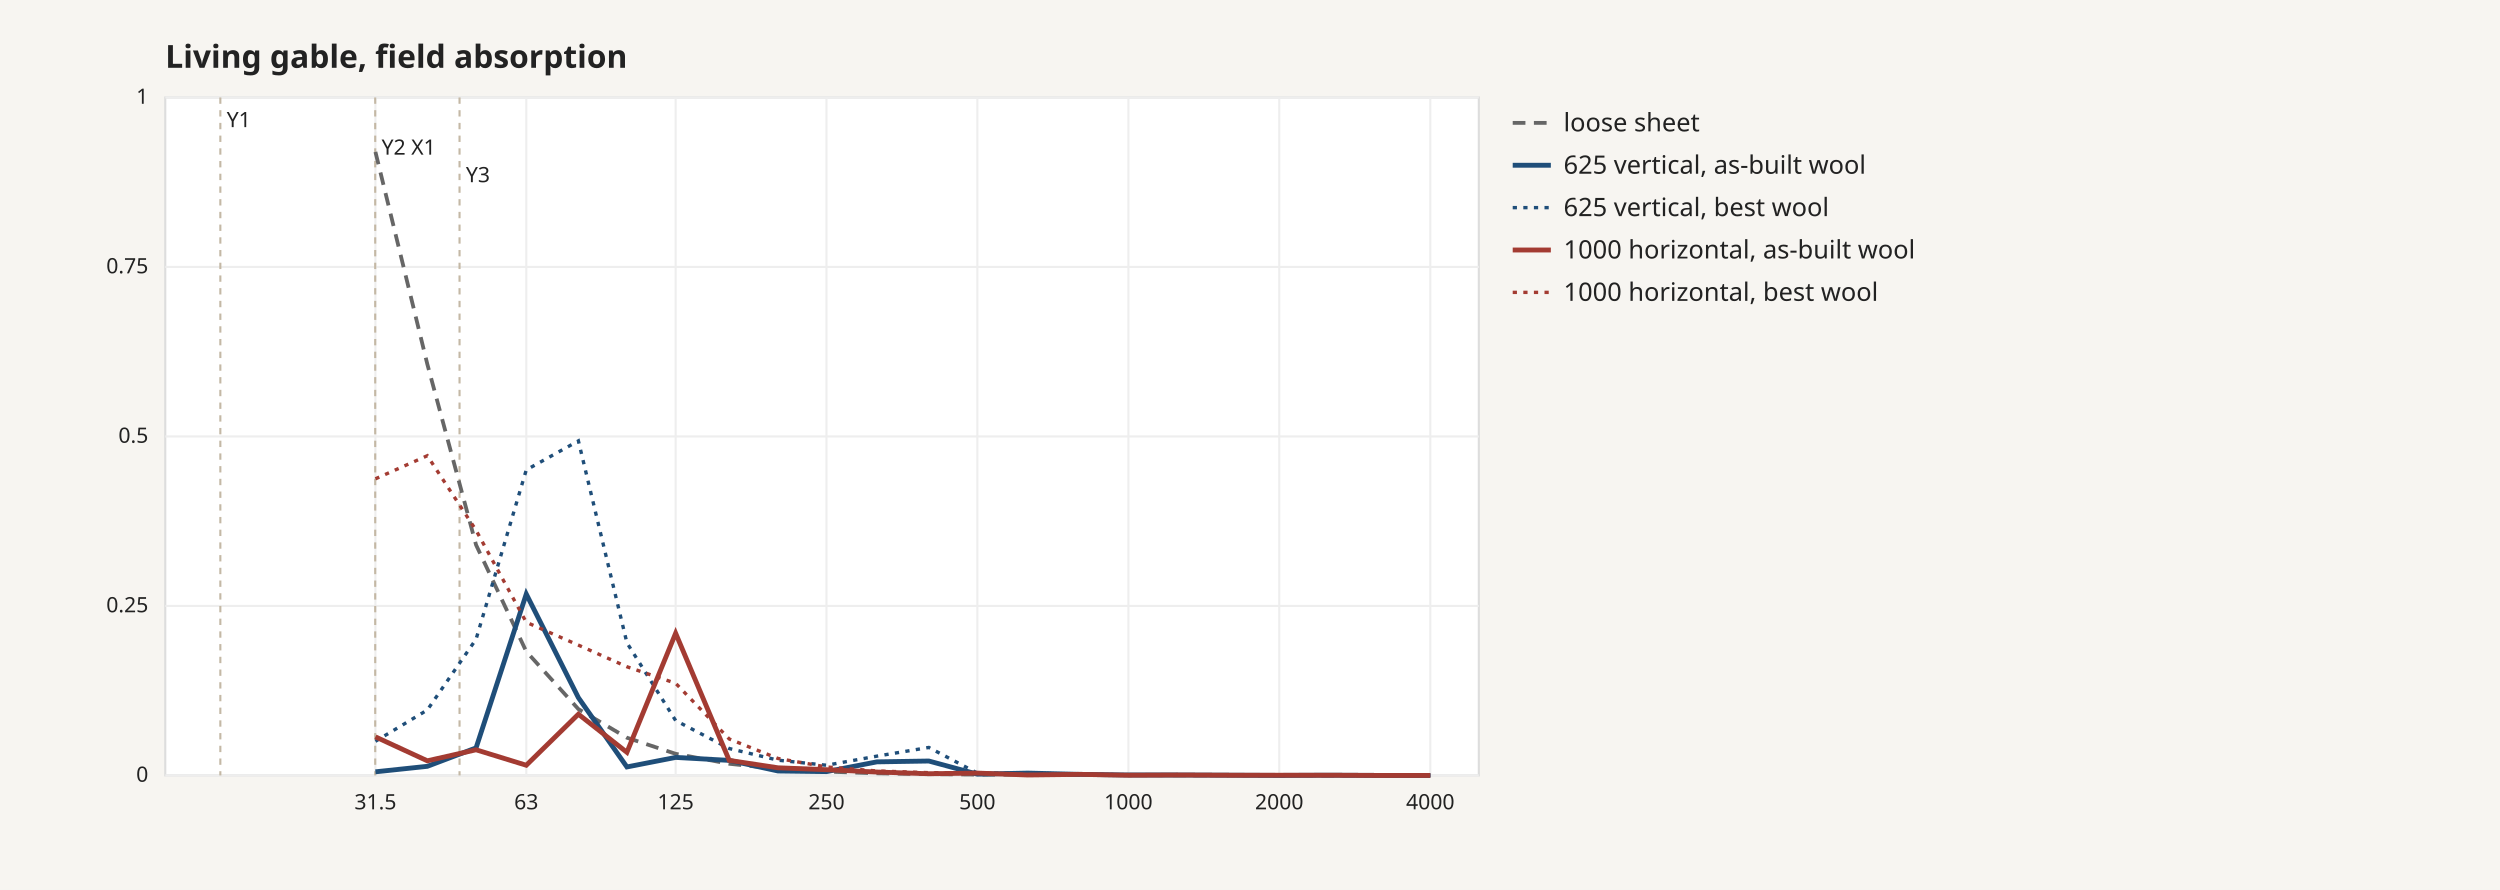
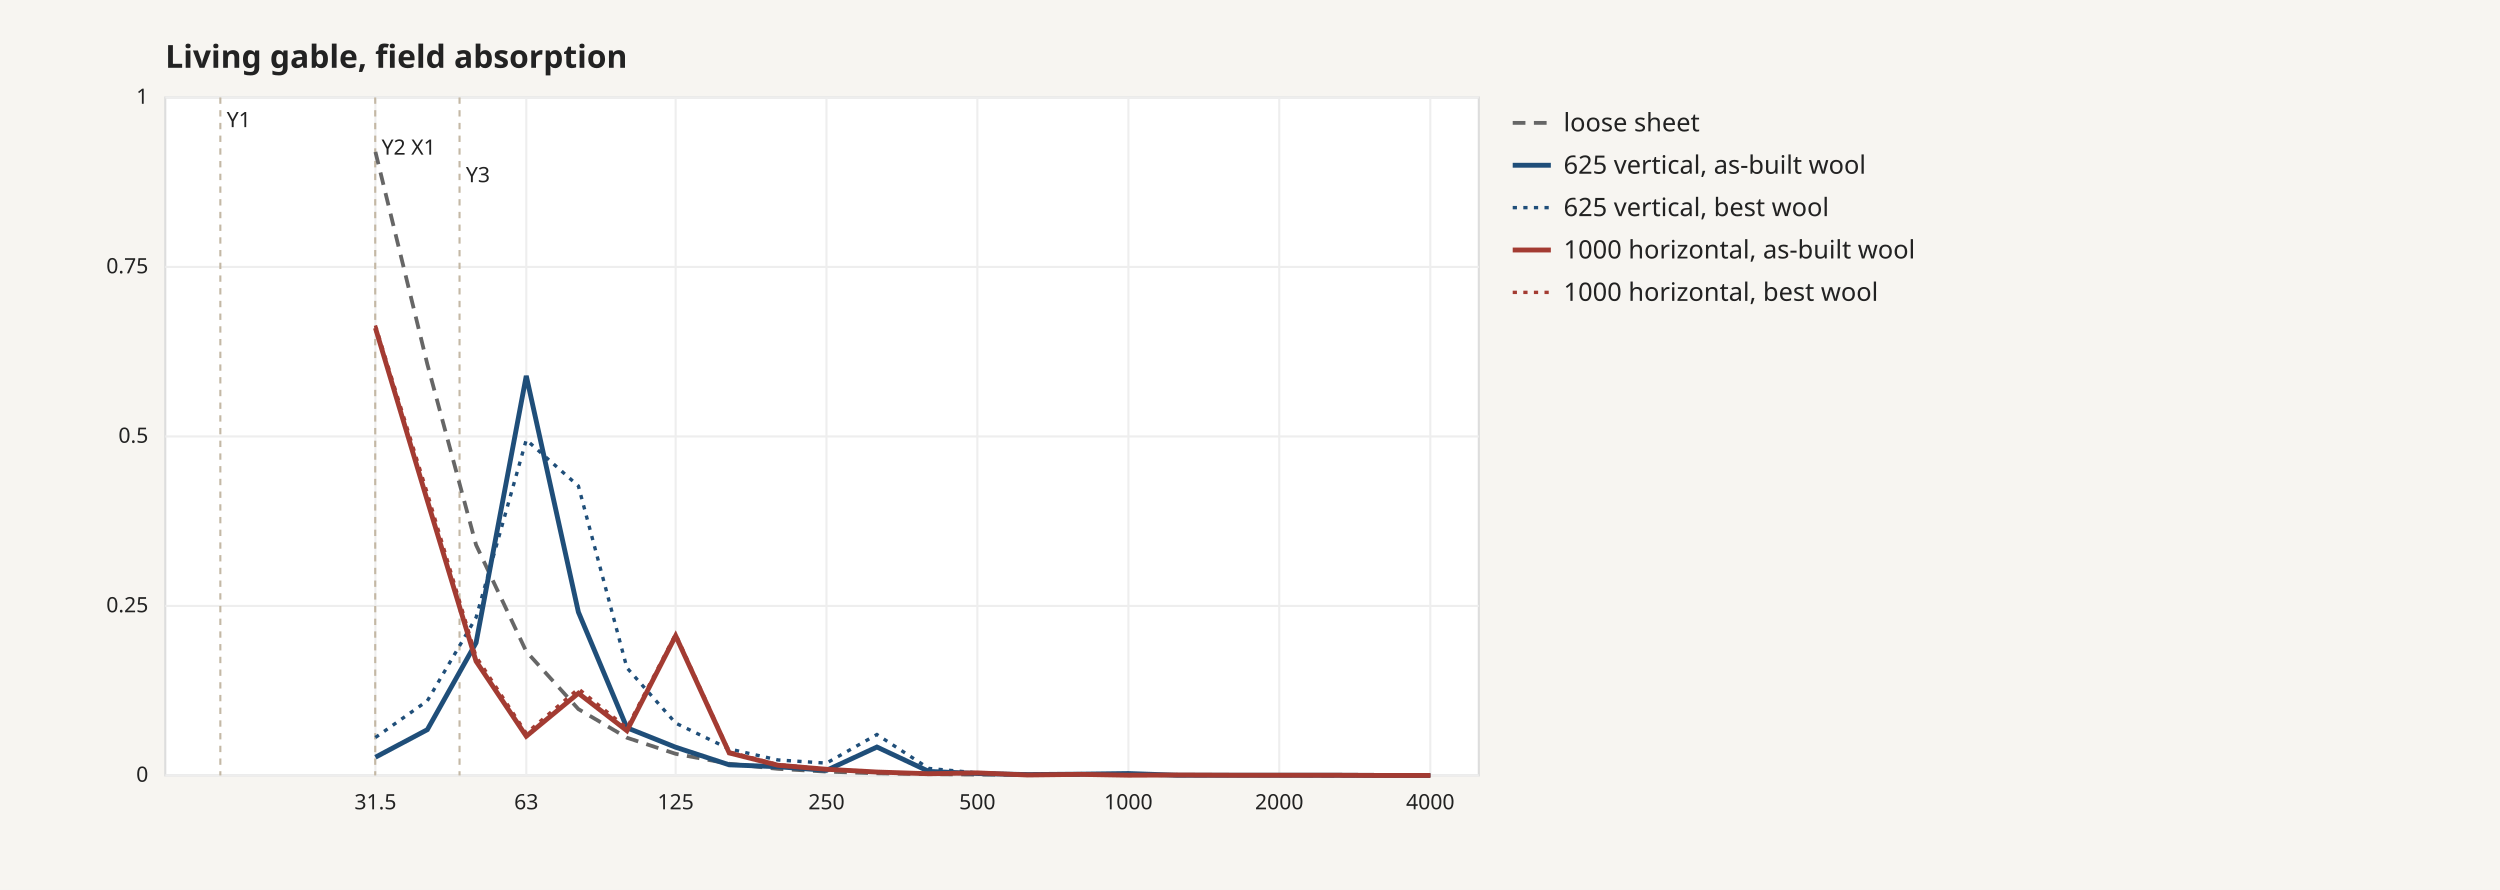
<svg xmlns="http://www.w3.org/2000/svg" width="1180" height="420" viewBox="0 0 1180 420">
  <rect width="100%" height="100%" fill="#f7f5f1" />
  <style>text{font-family:system-ui,sans-serif;fill:#222}</style>
  <text x="78" y="32" font-size="15" font-weight="600">Living gable, field absorption</text>
  <rect x="78" y="46" width="620" height="320" fill="#fff" stroke="#ddd" />
  <line x1="177.2" y1="46" x2="177.2" y2="366" stroke="#eee" />
  <text x="177.2" y="382" font-size="10" text-anchor="middle">31.5</text>
  <line x1="248.4" y1="46" x2="248.4" y2="366" stroke="#eee" />
  <text x="248.4" y="382" font-size="10" text-anchor="middle">63</text>
  <line x1="318.9" y1="46" x2="318.9" y2="366" stroke="#eee" />
  <text x="318.9" y="382" font-size="10" text-anchor="middle">125</text>
  <line x1="390.1" y1="46" x2="390.1" y2="366" stroke="#eee" />
  <text x="390.1" y="382" font-size="10" text-anchor="middle">250</text>
  <line x1="461.3" y1="46" x2="461.3" y2="366" stroke="#eee" />
  <text x="461.3" y="382" font-size="10" text-anchor="middle">500</text>
  <line x1="532.6" y1="46" x2="532.6" y2="366" stroke="#eee" />
  <text x="532.6" y="382" font-size="10" text-anchor="middle">1000</text>
  <line x1="603.8" y1="46" x2="603.8" y2="366" stroke="#eee" />
  <text x="603.8" y="382" font-size="10" text-anchor="middle">2000</text>
  <line x1="675.1" y1="46" x2="675.1" y2="366" stroke="#eee" />
  <text x="675.1" y="382" font-size="10" text-anchor="middle">4000</text>
  <line x1="78" y1="366.0" x2="698" y2="366.0" stroke="#eee" />
  <text x="70" y="369.0" font-size="10" text-anchor="end">0</text>
  <line x1="78" y1="286.0" x2="698" y2="286.0" stroke="#eee" />
  <text x="70" y="289.0" font-size="10" text-anchor="end">0.25</text>
  <line x1="78" y1="206.0" x2="698" y2="206.0" stroke="#eee" />
  <text x="70" y="209.0" font-size="10" text-anchor="end">0.5</text>
  <line x1="78" y1="126.0" x2="698" y2="126.0" stroke="#eee" />
  <text x="70" y="129.0" font-size="10" text-anchor="end">0.75</text>
  <line x1="78" y1="46.0" x2="698" y2="46.0" stroke="#eee" />
  <text x="70" y="49.0" font-size="10" text-anchor="end">1</text>
  <line x1="104.0" y1="46" x2="104.0" y2="366" stroke="#c4b8a5" stroke-dasharray="3 3" />
  <text x="107.0" y="60.0" font-size="10" fill="#7a6a52">Y1</text>
  <line x1="177.1" y1="46" x2="177.1" y2="366" stroke="#c4b8a5" stroke-dasharray="3 3" />
  <text x="180.1" y="73.0" font-size="10" fill="#7a6a52">Y2 X1</text>
  <line x1="216.9" y1="46" x2="216.9" y2="366" stroke="#c4b8a5" stroke-dasharray="3 3" />
  <text x="219.9" y="86.0" font-size="10" fill="#7a6a52">Y3</text>
  <path d="M177.2,71.7 L201.7,171.9 L224.7,257.2 L248.4,307.5 L273.0,334.7 L295.9,348.2 L318.9,355.8 L344.2,360.5 L367.2,362.9 L390.1,364.2 L413.9,365.0 L438.4,365.4 L461.3,365.6 L485.1,365.7 L509.6,365.8 L532.6,365.8 L555.5,365.9 L580.9,365.9 L603.8,365.9 L626.8,366.0 L650.5,366.0 L675.1,366.0" fill="none" stroke="#666666" stroke-width="1.8" stroke-dasharray="6 4" />
  <line x1="714" y1="58" x2="732" y2="58" stroke="#666666" stroke-width="1.8" stroke-dasharray="6 4" />
  <text x="738" y="62" font-size="12" fill="#666666">loose sheet</text>
-   <path d="M177.2,364.3 L201.7,361.7 L224.7,353.0 L248.4,280.4 L273.0,329.3 L295.9,362.0 L318.9,357.5 L344.2,358.9 L367.2,363.9 L390.1,364.2 L413.9,359.6 L438.4,359.2 L461.3,365.4 L485.1,364.9 L509.6,365.5 L532.6,365.8 L555.5,365.8 L580.9,365.9 L603.8,366.0 L626.8,365.9 L650.5,366.0 L675.1,366.0" fill="none" stroke="#1f4e79" stroke-width="2.3" />
+   <path d="M177.2,357.4 L201.7,344.4 L224.7,303.4 L248.4,177.4 L273.0,288.9 L295.9,343.5 L318.9,352.7 L344.2,361.0 L367.2,361.9 L390.1,363.6 L413.9,352.6 L438.4,364.1 L461.3,365.1 L485.1,365.6 L509.6,365.4 L532.6,365.1 L555.5,365.9 L580.9,365.9 L603.8,365.9 L626.8,365.9 L650.5,366.0 L675.1,366.0" fill="none" stroke="#1f4e79" stroke-width="2.3" />
  <line x1="714" y1="78" x2="732" y2="78" stroke="#1f4e79" stroke-width="2.3" />
  <text x="738" y="82" font-size="12" fill="#1f4e79">625 vertical, as-built wool</text>
-   <path d="M177.2,349.9 L201.7,335.1 L224.7,301.7 L248.4,221.8 L273.0,208.1 L295.9,303.4 L318.9,340.1 L344.2,353.3 L367.2,358.8 L390.1,361.2 L413.9,356.9 L438.4,352.8 L461.3,364.9 L485.1,364.9 L509.6,365.4 L532.6,365.7 L555.5,365.8 L580.9,365.9 L603.8,366.0 L626.8,365.9 L650.5,366.0 L675.1,366.0" fill="none" stroke="#1f4e79" stroke-width="1.6" stroke-dasharray="2 3" />
+   <path d="M177.2,348.1 L201.7,330.8 L224.7,291.5 L248.4,207.6 L273.0,229.4 L295.9,315.2 L318.9,341.3 L344.2,353.5 L367.2,358.7 L390.1,360.2 L413.9,346.7 L438.4,362.7 L461.3,364.8 L485.1,365.5 L509.6,365.4 L532.6,365.3 L555.5,365.9 L580.9,365.9 L603.8,365.9 L626.8,366.0 L650.5,366.0 L675.1,366.0" fill="none" stroke="#1f4e79" stroke-width="1.6" stroke-dasharray="2 3" />
  <line x1="714" y1="98" x2="732" y2="98" stroke="#1f4e79" stroke-width="1.6" stroke-dasharray="2 3" />
  <text x="738" y="102" font-size="12" fill="#1f4e79">625 vertical, best wool</text>
-   <path d="M177.2,347.8 L201.7,359.1 L224.7,353.9 L248.4,361.2 L273.0,337.1 L295.9,355.1 L318.9,298.9 L344.2,358.9 L367.2,362.4 L390.1,363.3 L413.9,364.4 L438.4,365.2 L461.3,364.9 L485.1,365.8 L509.6,365.5 L532.6,365.9 L555.5,365.8 L580.9,365.9 L603.8,365.9 L626.8,365.9 L650.5,366.0 L675.1,366.0" fill="none" stroke="#a33b32" stroke-width="2.3" />
+   <path d="M177.2,154.8 L201.7,236.3 L224.7,312.1 L248.4,347.5 L273.0,327.2 L295.9,344.9 L318.9,300.1 L344.2,355.4 L367.2,361.2 L390.1,363.1 L413.9,364.4 L438.4,365.2 L461.3,364.8 L485.1,365.8 L509.6,365.5 L532.6,365.9 L555.5,365.8 L580.9,365.9 L603.8,365.9 L626.8,365.9 L650.5,366.0 L675.1,366.0" fill="none" stroke="#a33b32" stroke-width="2.3" />
  <line x1="714" y1="118" x2="732" y2="118" stroke="#a33b32" stroke-width="2.3" />
  <text x="738" y="122" font-size="12" fill="#a33b32">1000 horizontal, as-built wool</text>
-   <path d="M177.2,226.0 L201.7,215.1 L224.7,250.3 L248.4,293.7 L273.0,304.5 L295.9,314.7 L318.9,322.5 L344.2,348.8 L367.2,358.0 L390.1,362.0 L413.9,363.9 L438.4,364.7 L461.3,364.8 L485.1,365.6 L509.6,365.4 L532.6,365.9 L555.5,365.8 L580.9,366.0 L603.8,365.9 L626.8,365.9 L650.5,366.0 L675.1,366.0" fill="none" stroke="#a33b32" stroke-width="1.6" stroke-dasharray="2 3" />
+   <path d="M177.2,153.6 L201.7,232.9 L224.7,309.9 L248.4,346.1 L273.0,325.1 L295.9,343.6 L318.9,299.3 L344.2,354.9 L367.2,360.9 L390.1,363.0 L413.9,364.4 L438.4,365.1 L461.3,364.8 L485.1,365.8 L509.6,365.5 L532.6,365.9 L555.5,365.8 L580.9,365.9 L603.8,365.9 L626.8,365.9 L650.5,366.0 L675.1,366.0" fill="none" stroke="#a33b32" stroke-width="1.6" stroke-dasharray="2 3" />
  <line x1="714" y1="138" x2="732" y2="138" stroke="#a33b32" stroke-width="1.6" stroke-dasharray="2 3" />
  <text x="738" y="142" font-size="12" fill="#a33b32">1000 horizontal, best wool</text>
</svg>
